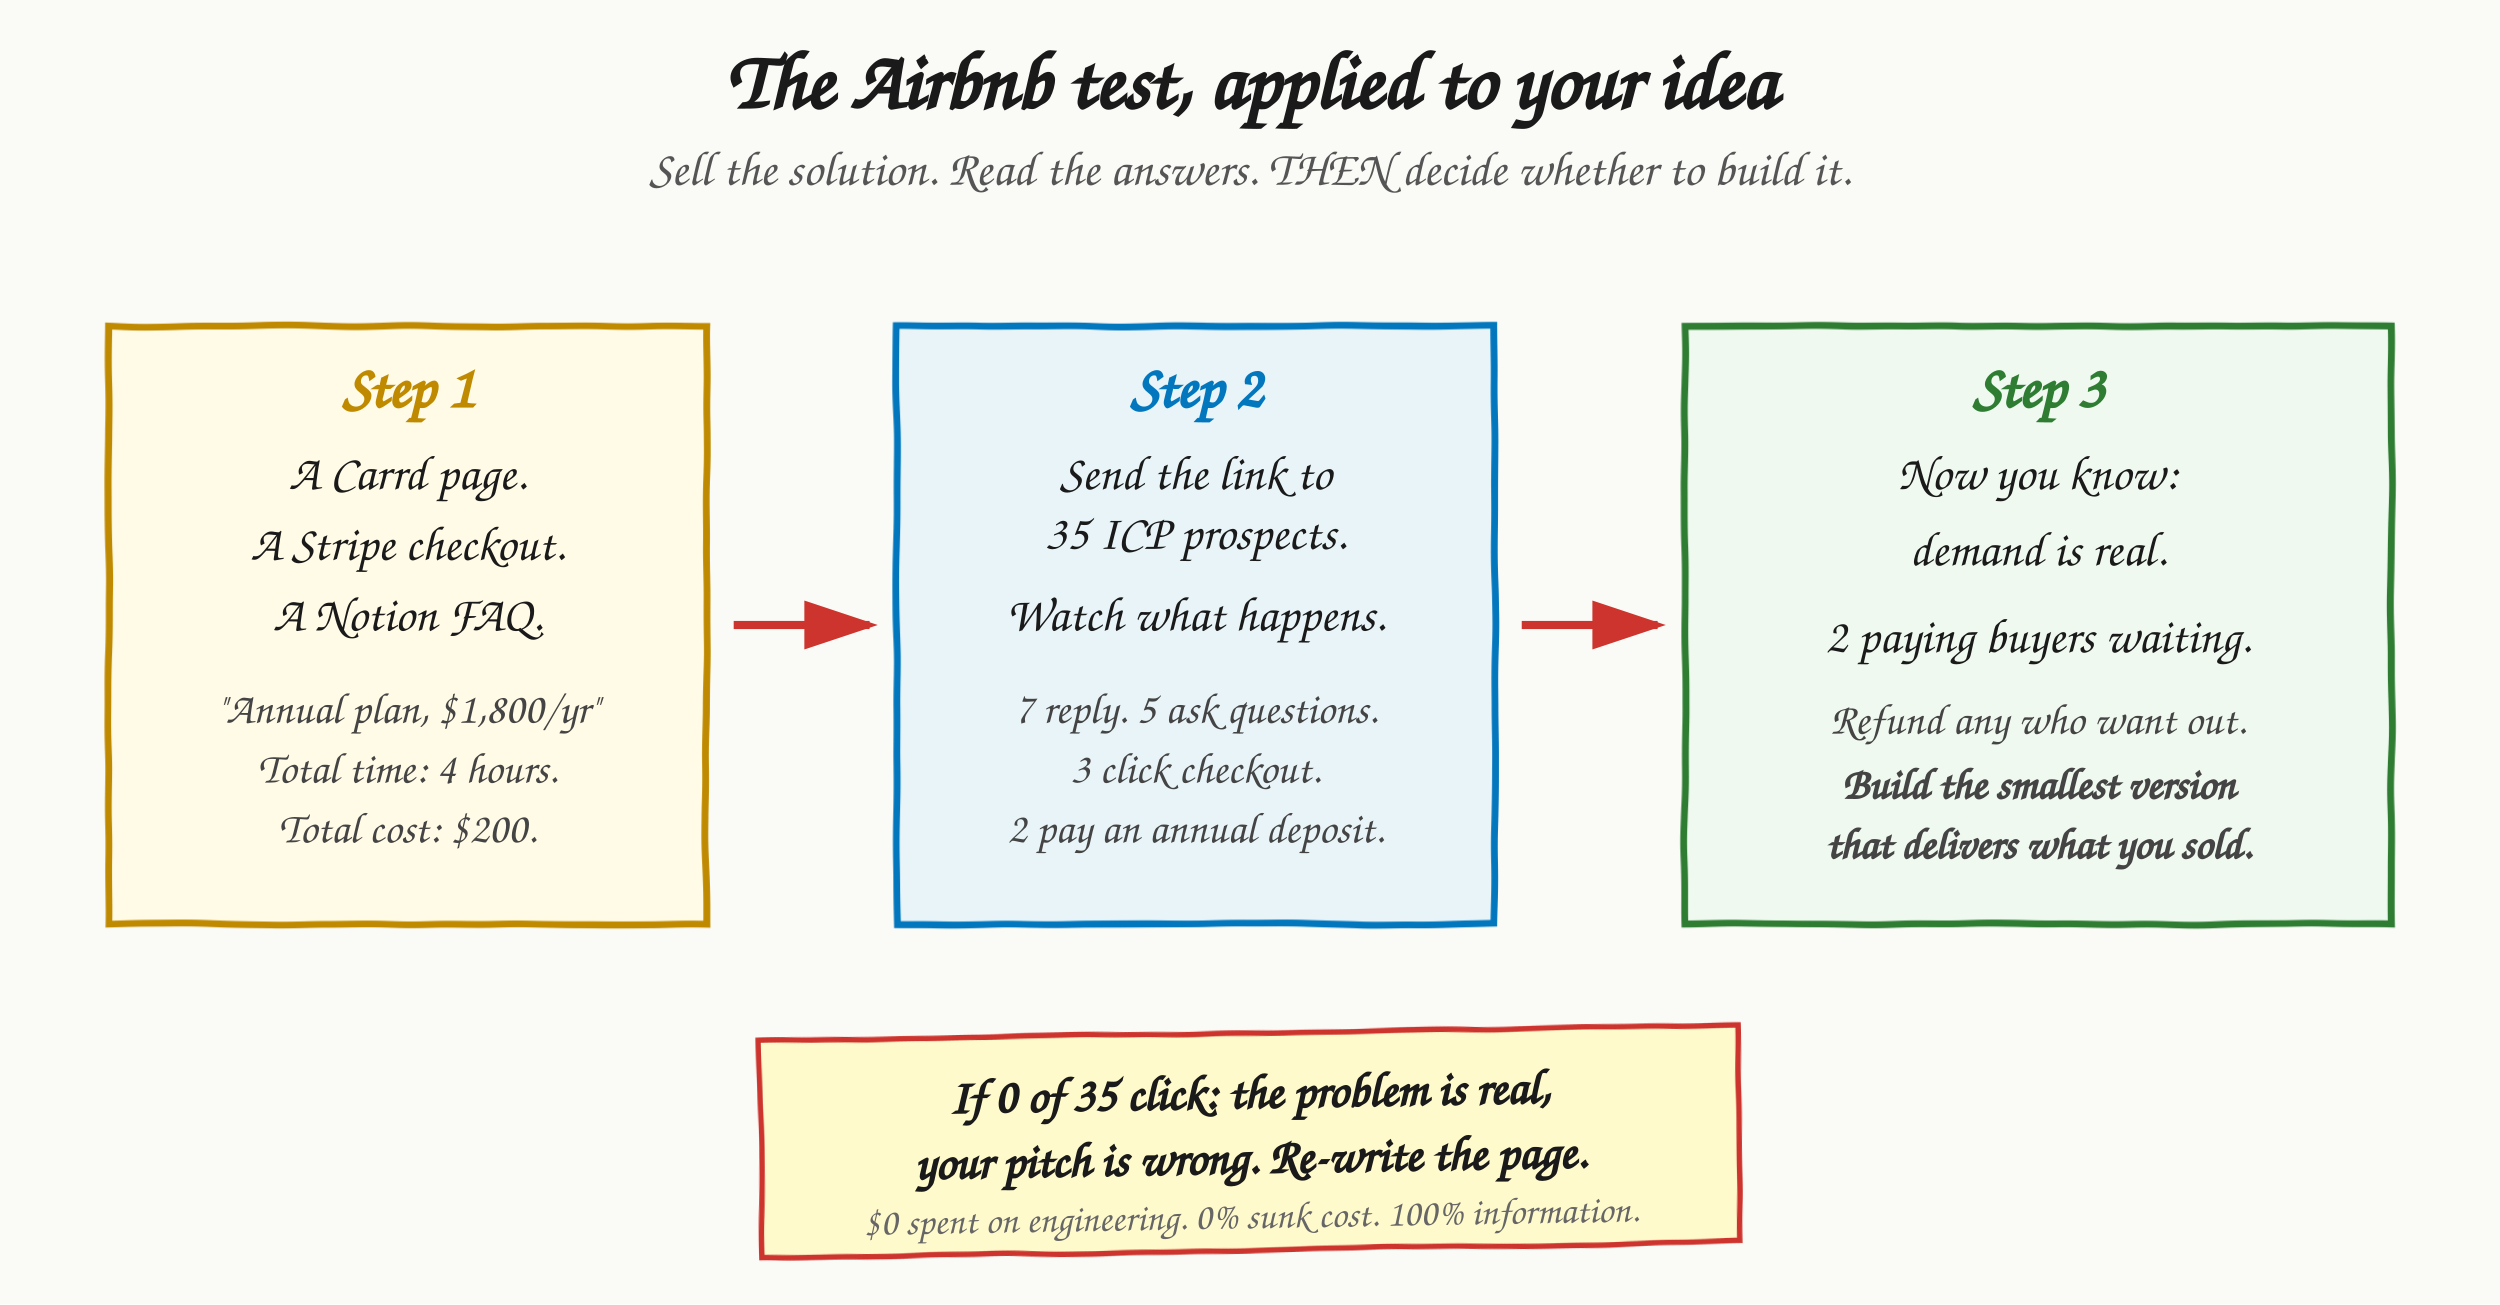
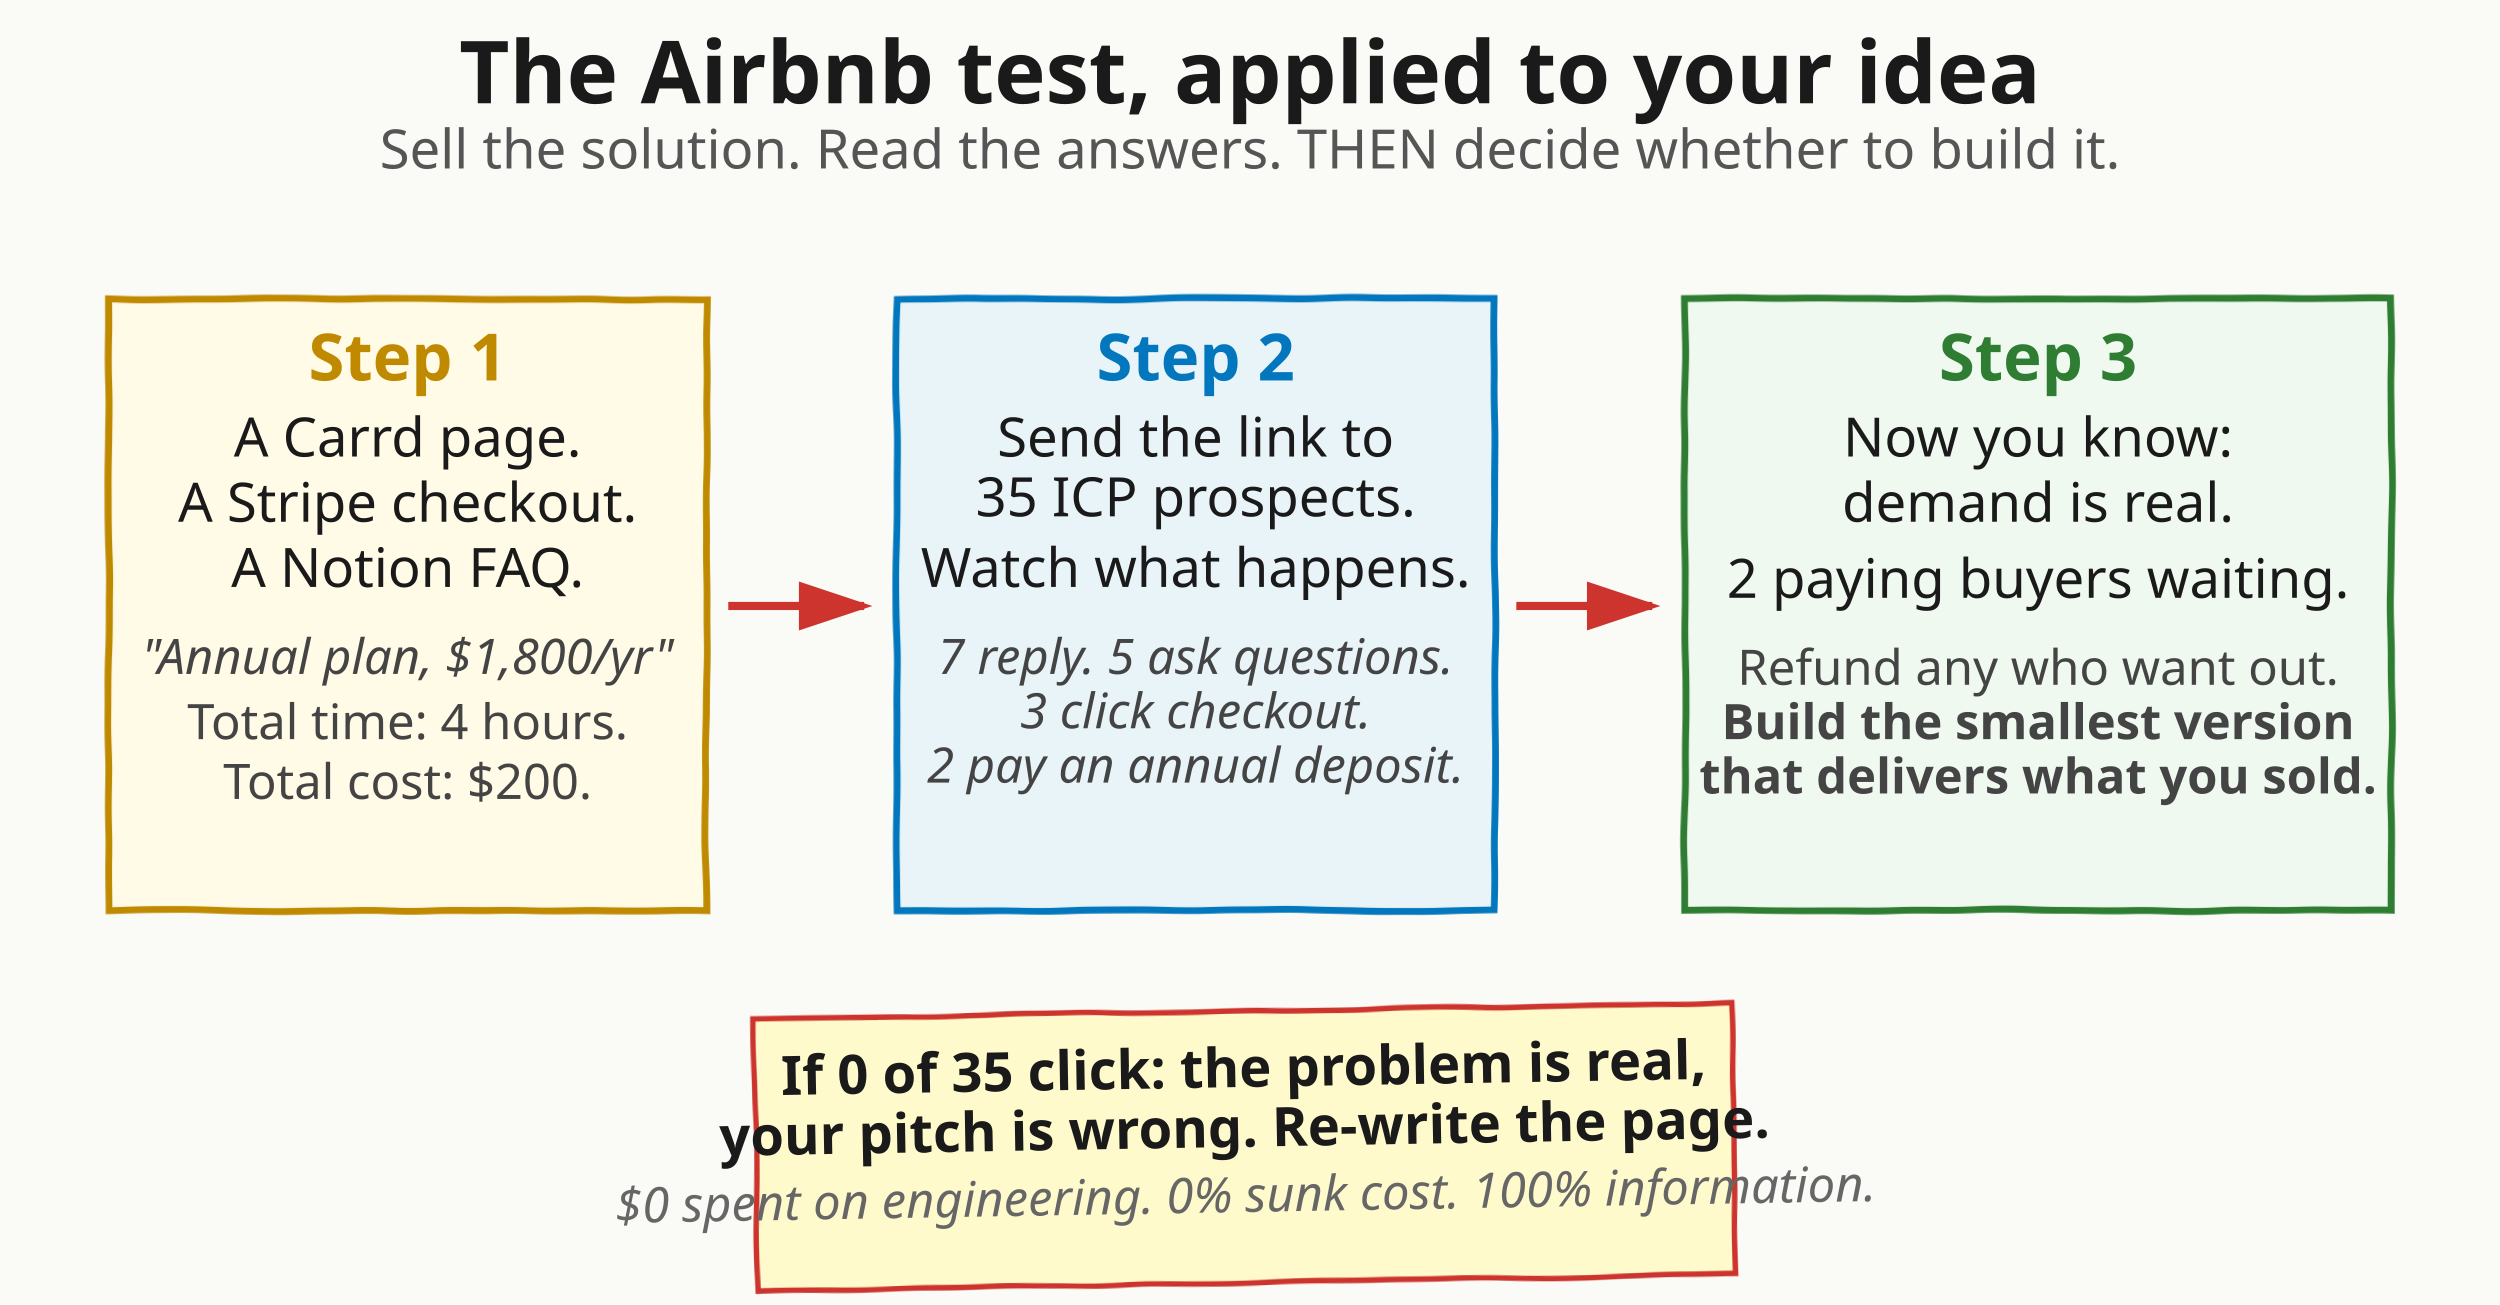
- <svg xmlns="http://www.w3.org/2000/svg" viewBox="0 0 920 480" font-family="'Caveat','Patrick Hand',cursive">
+ <svg xmlns="http://www.w3.org/2000/svg" viewBox="0 0 920 480" font-family="&quot;Segoe UI&quot;, system-ui, -apple-system, sans-serif">
  <defs>
    <filter id="rough2" x="-2%" y="-2%" width="104%" height="104%">
      <feTurbulence type="fractalNoise" baseFrequency="0.025" numOctaves="2" seed="7" />
      <feDisplacementMap in="SourceGraphic" scale="1.8" />
    </filter>
    <marker id="arrow" markerWidth="10" markerHeight="10" refX="8" refY="3" orient="auto">
      <path d="M0,0 L0,6 L9,3 z" fill="#cc342d" />
    </marker>
  </defs>
  <rect width="920" height="480" fill="#fafaf7" />
-   <text x="460" y="40" font-size="30" text-anchor="middle" fill="#1a1a1a" font-weight="bold">The Airbnb test, applied to your idea</text>
-   <text x="460" y="68" font-size="18" text-anchor="middle" fill="#555">Sell the solution. Read the answers. THEN decide whether to build it.</text>
-   <rect x="40" y="120" width="220" height="220" fill="#fffbe6" stroke="#bf8a00" stroke-width="2.5" filter="url(#rough2)" />
-   <text x="150" y="150" font-size="22" text-anchor="middle" fill="#bf8a00" font-weight="bold">Step 1</text>
-   <text x="150" y="180" font-size="18" text-anchor="middle" fill="#1a1a1a">A Carrd page.</text>
-   <text x="150" y="206" font-size="18" text-anchor="middle" fill="#1a1a1a">A Stripe checkout.</text>
-   <text x="150" y="232" font-size="18" text-anchor="middle" fill="#1a1a1a">A Notion FAQ.</text>
-   <text x="150" y="266" font-size="16" text-anchor="middle" fill="#444" font-style="italic">"Annual plan, $1,800/yr"</text>
-   <text x="150" y="288" font-size="16" text-anchor="middle" fill="#444">Total time: 4 hours.</text>
-   <text x="150" y="310" font-size="16" text-anchor="middle" fill="#444">Total cost: $200.</text>
-   <line x1="270" y1="230" x2="320" y2="230" stroke="#cc342d" stroke-width="3" marker-end="url(#arrow)" />
-   <rect x="330" y="120" width="220" height="220" fill="#e8f4f8" stroke="#0277bd" stroke-width="2.5" filter="url(#rough2)" />
-   <text x="440" y="150" font-size="22" text-anchor="middle" fill="#0277bd" font-weight="bold">Step 2</text>
-   <text x="440" y="180" font-size="18" text-anchor="middle" fill="#1a1a1a">Send the link to</text>
-   <text x="440" y="202" font-size="18" text-anchor="middle" fill="#1a1a1a">35 ICP prospects.</text>
-   <text x="440" y="232" font-size="18" text-anchor="middle" fill="#1a1a1a">Watch what happens.</text>
-   <text x="440" y="266" font-size="16" text-anchor="middle" fill="#444" font-style="italic">7 reply. 5 ask questions.</text>
-   <text x="440" y="288" font-size="16" text-anchor="middle" fill="#444" font-style="italic">3 click checkout.</text>
-   <text x="440" y="310" font-size="16" text-anchor="middle" fill="#444" font-style="italic">2 pay an annual deposit.</text>
-   <line x1="560" y1="230" x2="610" y2="230" stroke="#cc342d" stroke-width="3" marker-end="url(#arrow)" />
-   <rect x="620" y="120" width="260" height="220" fill="#f0f9f0" stroke="#2e7d32" stroke-width="2.5" filter="url(#rough2)" />
-   <text x="750" y="150" font-size="22" text-anchor="middle" fill="#2e7d32" font-weight="bold">Step 3</text>
-   <text x="750" y="180" font-size="18" text-anchor="middle" fill="#1a1a1a">Now you know:</text>
-   <text x="750" y="208" font-size="18" text-anchor="middle" fill="#1a1a1a">demand is real.</text>
-   <text x="750" y="240" font-size="18" text-anchor="middle" fill="#1a1a1a">2 paying buyers waiting.</text>
-   <text x="750" y="270" font-size="16" text-anchor="middle" fill="#444">Refund any who want out.</text>
-   <text x="750" y="294" font-size="16" text-anchor="middle" fill="#444" font-weight="bold">Build the smallest version</text>
-   <text x="750" y="316" font-size="16" text-anchor="middle" fill="#444" font-weight="bold">that delivers what you sold.</text>
-   <rect x="280" y="380" width="360" height="80" fill="#fffacc" stroke="#cc342d" stroke-width="2" filter="url(#rough2)" transform="rotate(-1 460 420)" />
-   <text x="460" y="408" font-size="18" text-anchor="middle" fill="#1a1a1a" font-weight="bold" transform="rotate(-1 460 420)">If 0 of 35 click: the problem is real,</text>
-   <text x="460" y="432" font-size="18" text-anchor="middle" fill="#1a1a1a" font-weight="bold" transform="rotate(-1 460 420)">your pitch is wrong. Re-write the page.</text>
-   <text x="460" y="452" font-size="14" text-anchor="middle" fill="#666" font-style="italic" transform="rotate(-1 460 420)">$0 spent on engineering. 0% sunk cost. 100% information.</text>
+   <text x="460" y="38" font-size="32" text-anchor="middle" fill="#1a1a1a" font-weight="bold">The Airbnb test, applied to your idea</text>
+   <text x="460" y="62" font-size="20" text-anchor="middle" fill="#555">Sell the solution. Read the answers. THEN decide whether to build it.</text>
+   <rect x="40" y="110" width="220" height="225" fill="#fffbe6" stroke="#bf8a00" stroke-width="2.5" filter="url(#rough2)" />
+   <text x="150" y="140" font-size="24" text-anchor="middle" fill="#bf8a00" font-weight="bold">Step 1</text>
+   <text x="150" y="168" font-size="20" text-anchor="middle" fill="#1a1a1a">A Carrd page.</text>
+   <text x="150" y="192" font-size="20" text-anchor="middle" fill="#1a1a1a">A Stripe checkout.</text>
+   <text x="150" y="216" font-size="20" text-anchor="middle" fill="#1a1a1a">A Notion FAQ.</text>
+   <text x="150" y="248" font-size="18" text-anchor="middle" fill="#444" font-style="italic">"Annual plan, $1,800/yr"</text>
+   <text x="150" y="272" font-size="18" text-anchor="middle" fill="#444">Total time: 4 hours.</text>
+   <text x="150" y="294" font-size="18" text-anchor="middle" fill="#444">Total cost: $200.</text>
+   <line x1="268" y1="223" x2="318" y2="223" stroke="#cc342d" stroke-width="3" marker-end="url(#arrow)" />
+   <rect x="330" y="110" width="220" height="225" fill="#e8f4f8" stroke="#0277bd" stroke-width="2.5" filter="url(#rough2)" />
+   <text x="440" y="140" font-size="24" text-anchor="middle" fill="#0277bd" font-weight="bold">Step 2</text>
+   <text x="440" y="168" font-size="20" text-anchor="middle" fill="#1a1a1a">Send the link to</text>
+   <text x="440" y="190" font-size="20" text-anchor="middle" fill="#1a1a1a">35 ICP prospects.</text>
+   <text x="440" y="216" font-size="20" text-anchor="middle" fill="#1a1a1a">Watch what happens.</text>
+   <text x="440" y="248" font-size="18" text-anchor="middle" fill="#444" font-style="italic">7 reply. 5 ask questions.</text>
+   <text x="440" y="268" font-size="18" text-anchor="middle" fill="#444" font-style="italic">3 click checkout.</text>
+   <text x="440" y="288" font-size="18" text-anchor="middle" fill="#444" font-style="italic">2 pay an annual deposit.</text>
+   <line x1="558" y1="223" x2="608" y2="223" stroke="#cc342d" stroke-width="3" marker-end="url(#arrow)" />
+   <rect x="620" y="110" width="260" height="225" fill="#f0f9f0" stroke="#2e7d32" stroke-width="2.5" filter="url(#rough2)" />
+   <text x="750" y="140" font-size="24" text-anchor="middle" fill="#2e7d32" font-weight="bold">Step 3</text>
+   <text x="750" y="168" font-size="20" text-anchor="middle" fill="#1a1a1a">Now you know:</text>
+   <text x="750" y="192" font-size="20" text-anchor="middle" fill="#1a1a1a">demand is real.</text>
+   <text x="750" y="220" font-size="20" text-anchor="middle" fill="#1a1a1a">2 paying buyers waiting.</text>
+   <text x="750" y="252" font-size="18" text-anchor="middle" fill="#444">Refund any who want out.</text>
+   <text x="750" y="272" font-size="18" text-anchor="middle" fill="#444" font-weight="bold">Build the smallest version</text>
+   <text x="750" y="292" font-size="18" text-anchor="middle" fill="#444" font-weight="bold">that delivers what you sold.</text>
+   <rect x="278" y="372" width="360" height="100" fill="#fffacc" stroke="#cc342d" stroke-width="2" filter="url(#rough2)" transform="rotate(-1 458 416)" />
+   <text x="458" y="400" font-size="20" text-anchor="middle" fill="#1a1a1a" font-weight="bold" transform="rotate(-1 458 416)">If 0 of 35 click: the problem is real,</text>
+   <text x="458" y="422" font-size="20" text-anchor="middle" fill="#1a1a1a" font-weight="bold" transform="rotate(-1 458 416)">your pitch is wrong. Re-write the page.</text>
+   <text x="458" y="446" font-size="18" text-anchor="middle" fill="#666" font-style="italic" transform="rotate(-1 458 416)">$0 spent on engineering. 0% sunk cost. 100% information.</text>
</svg>
